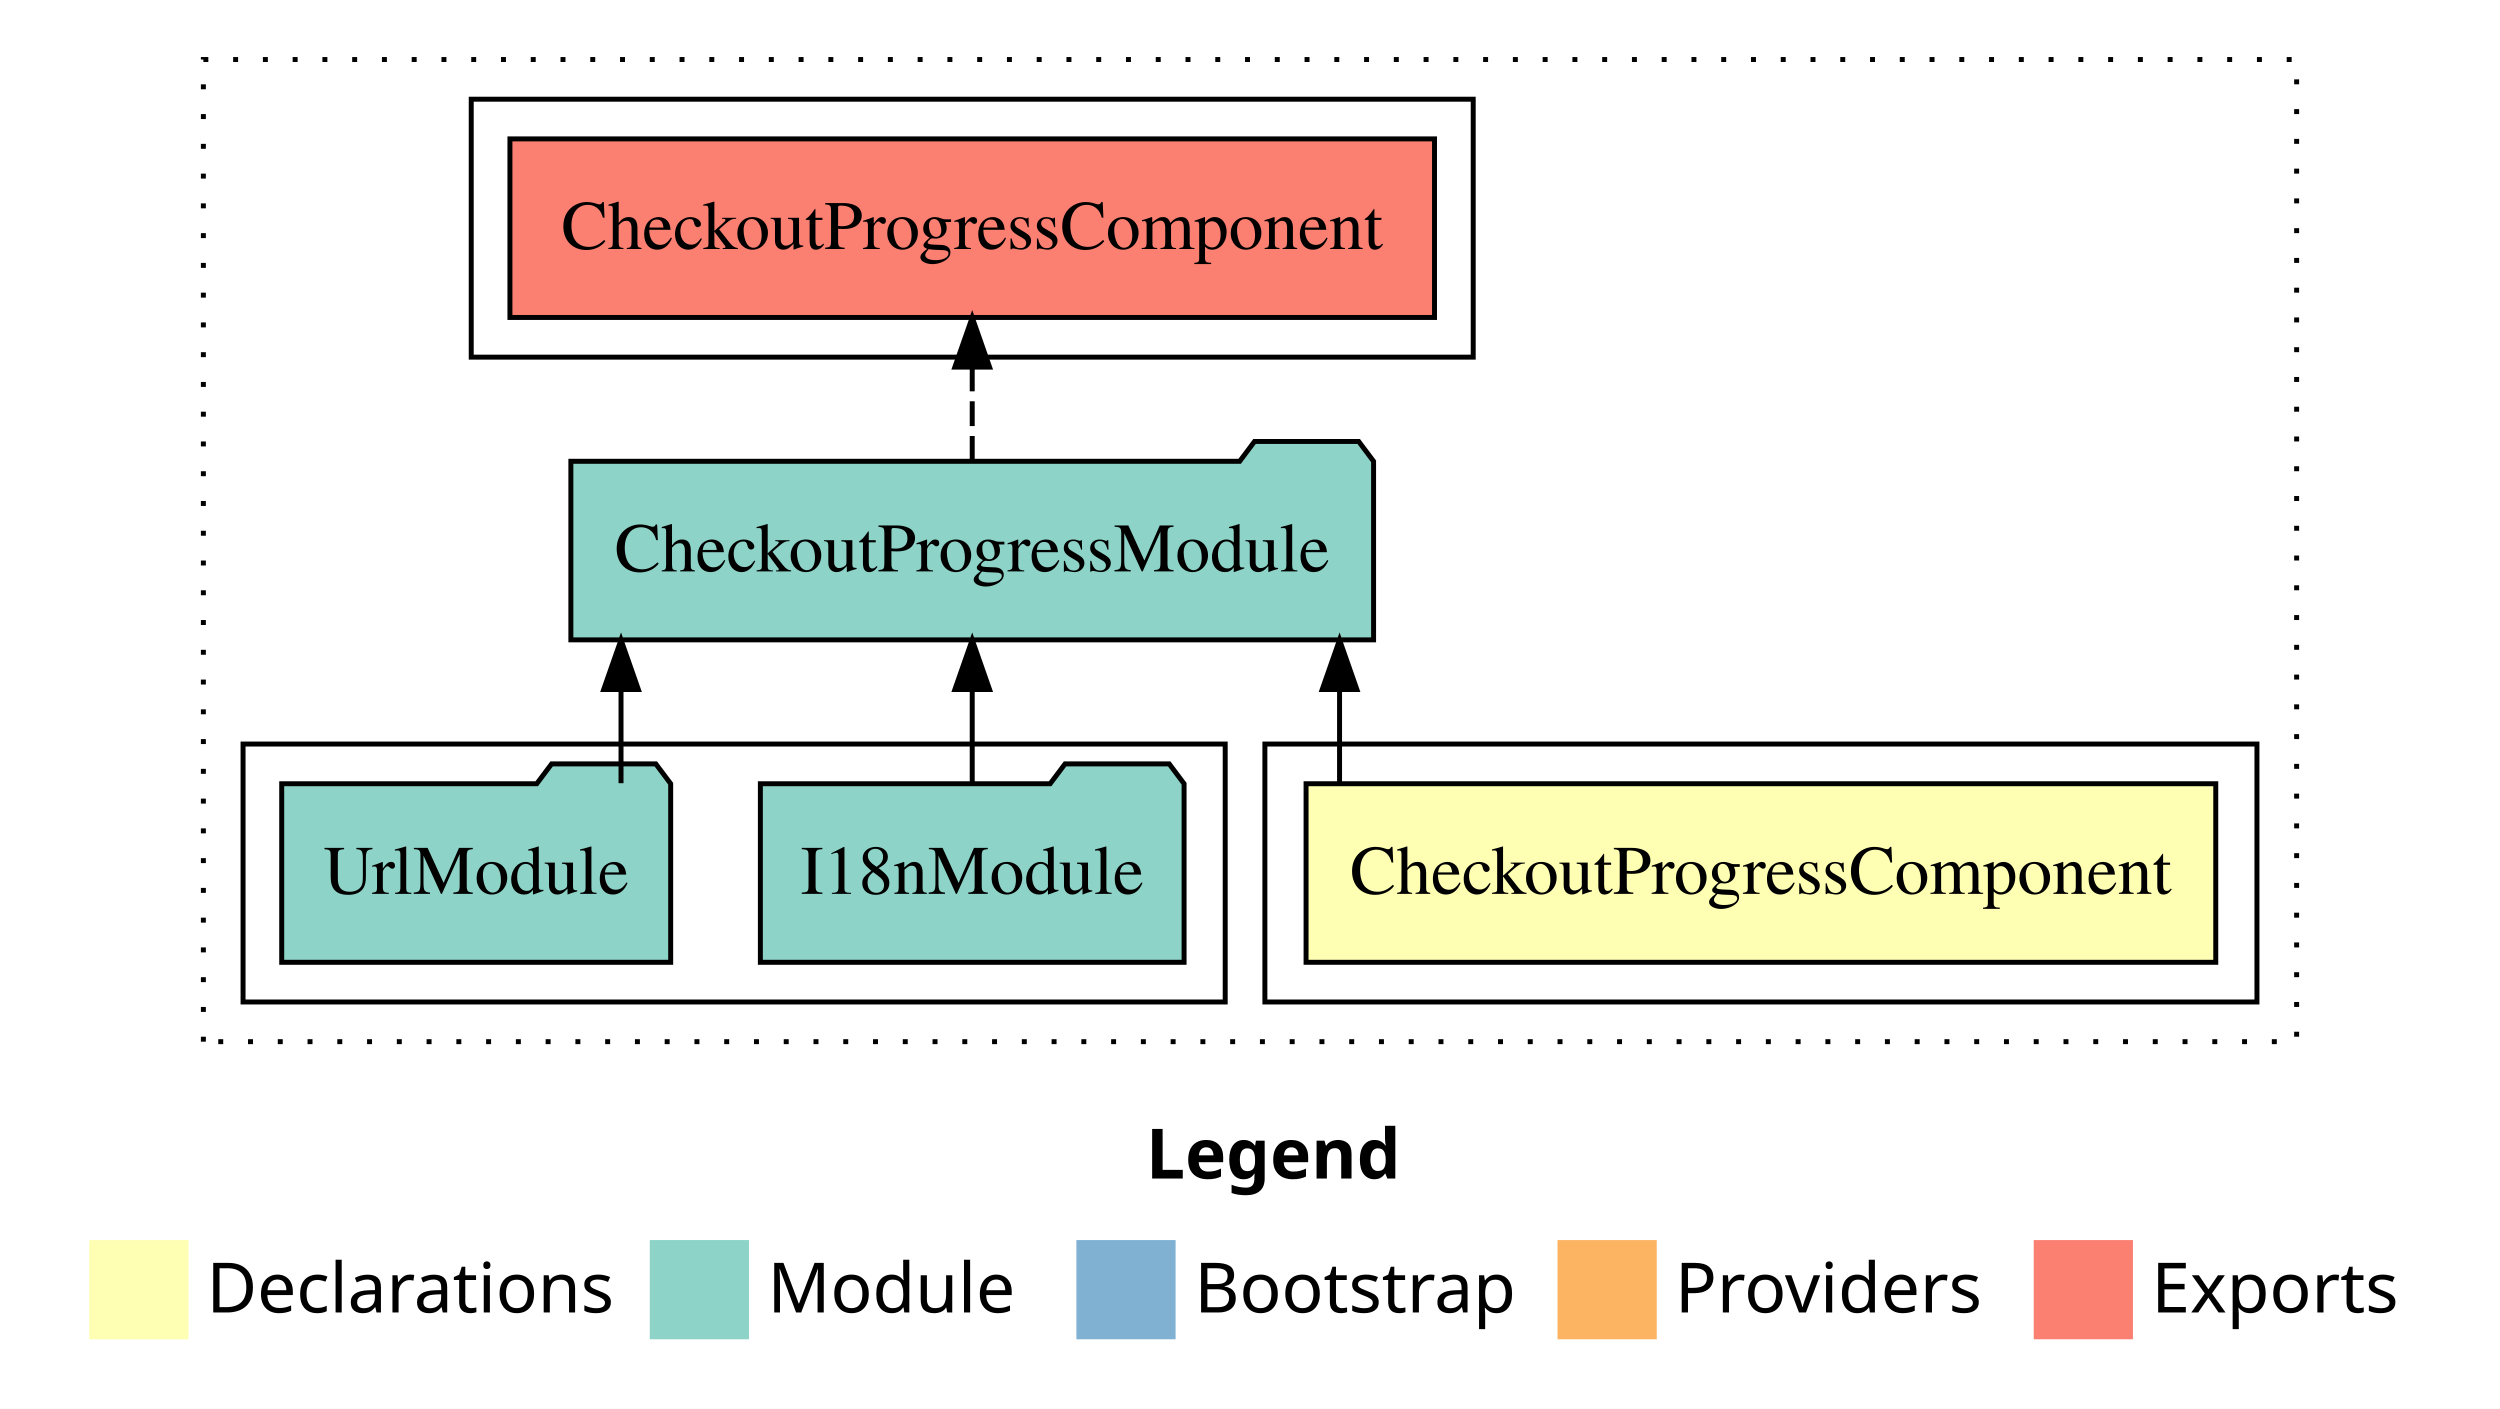
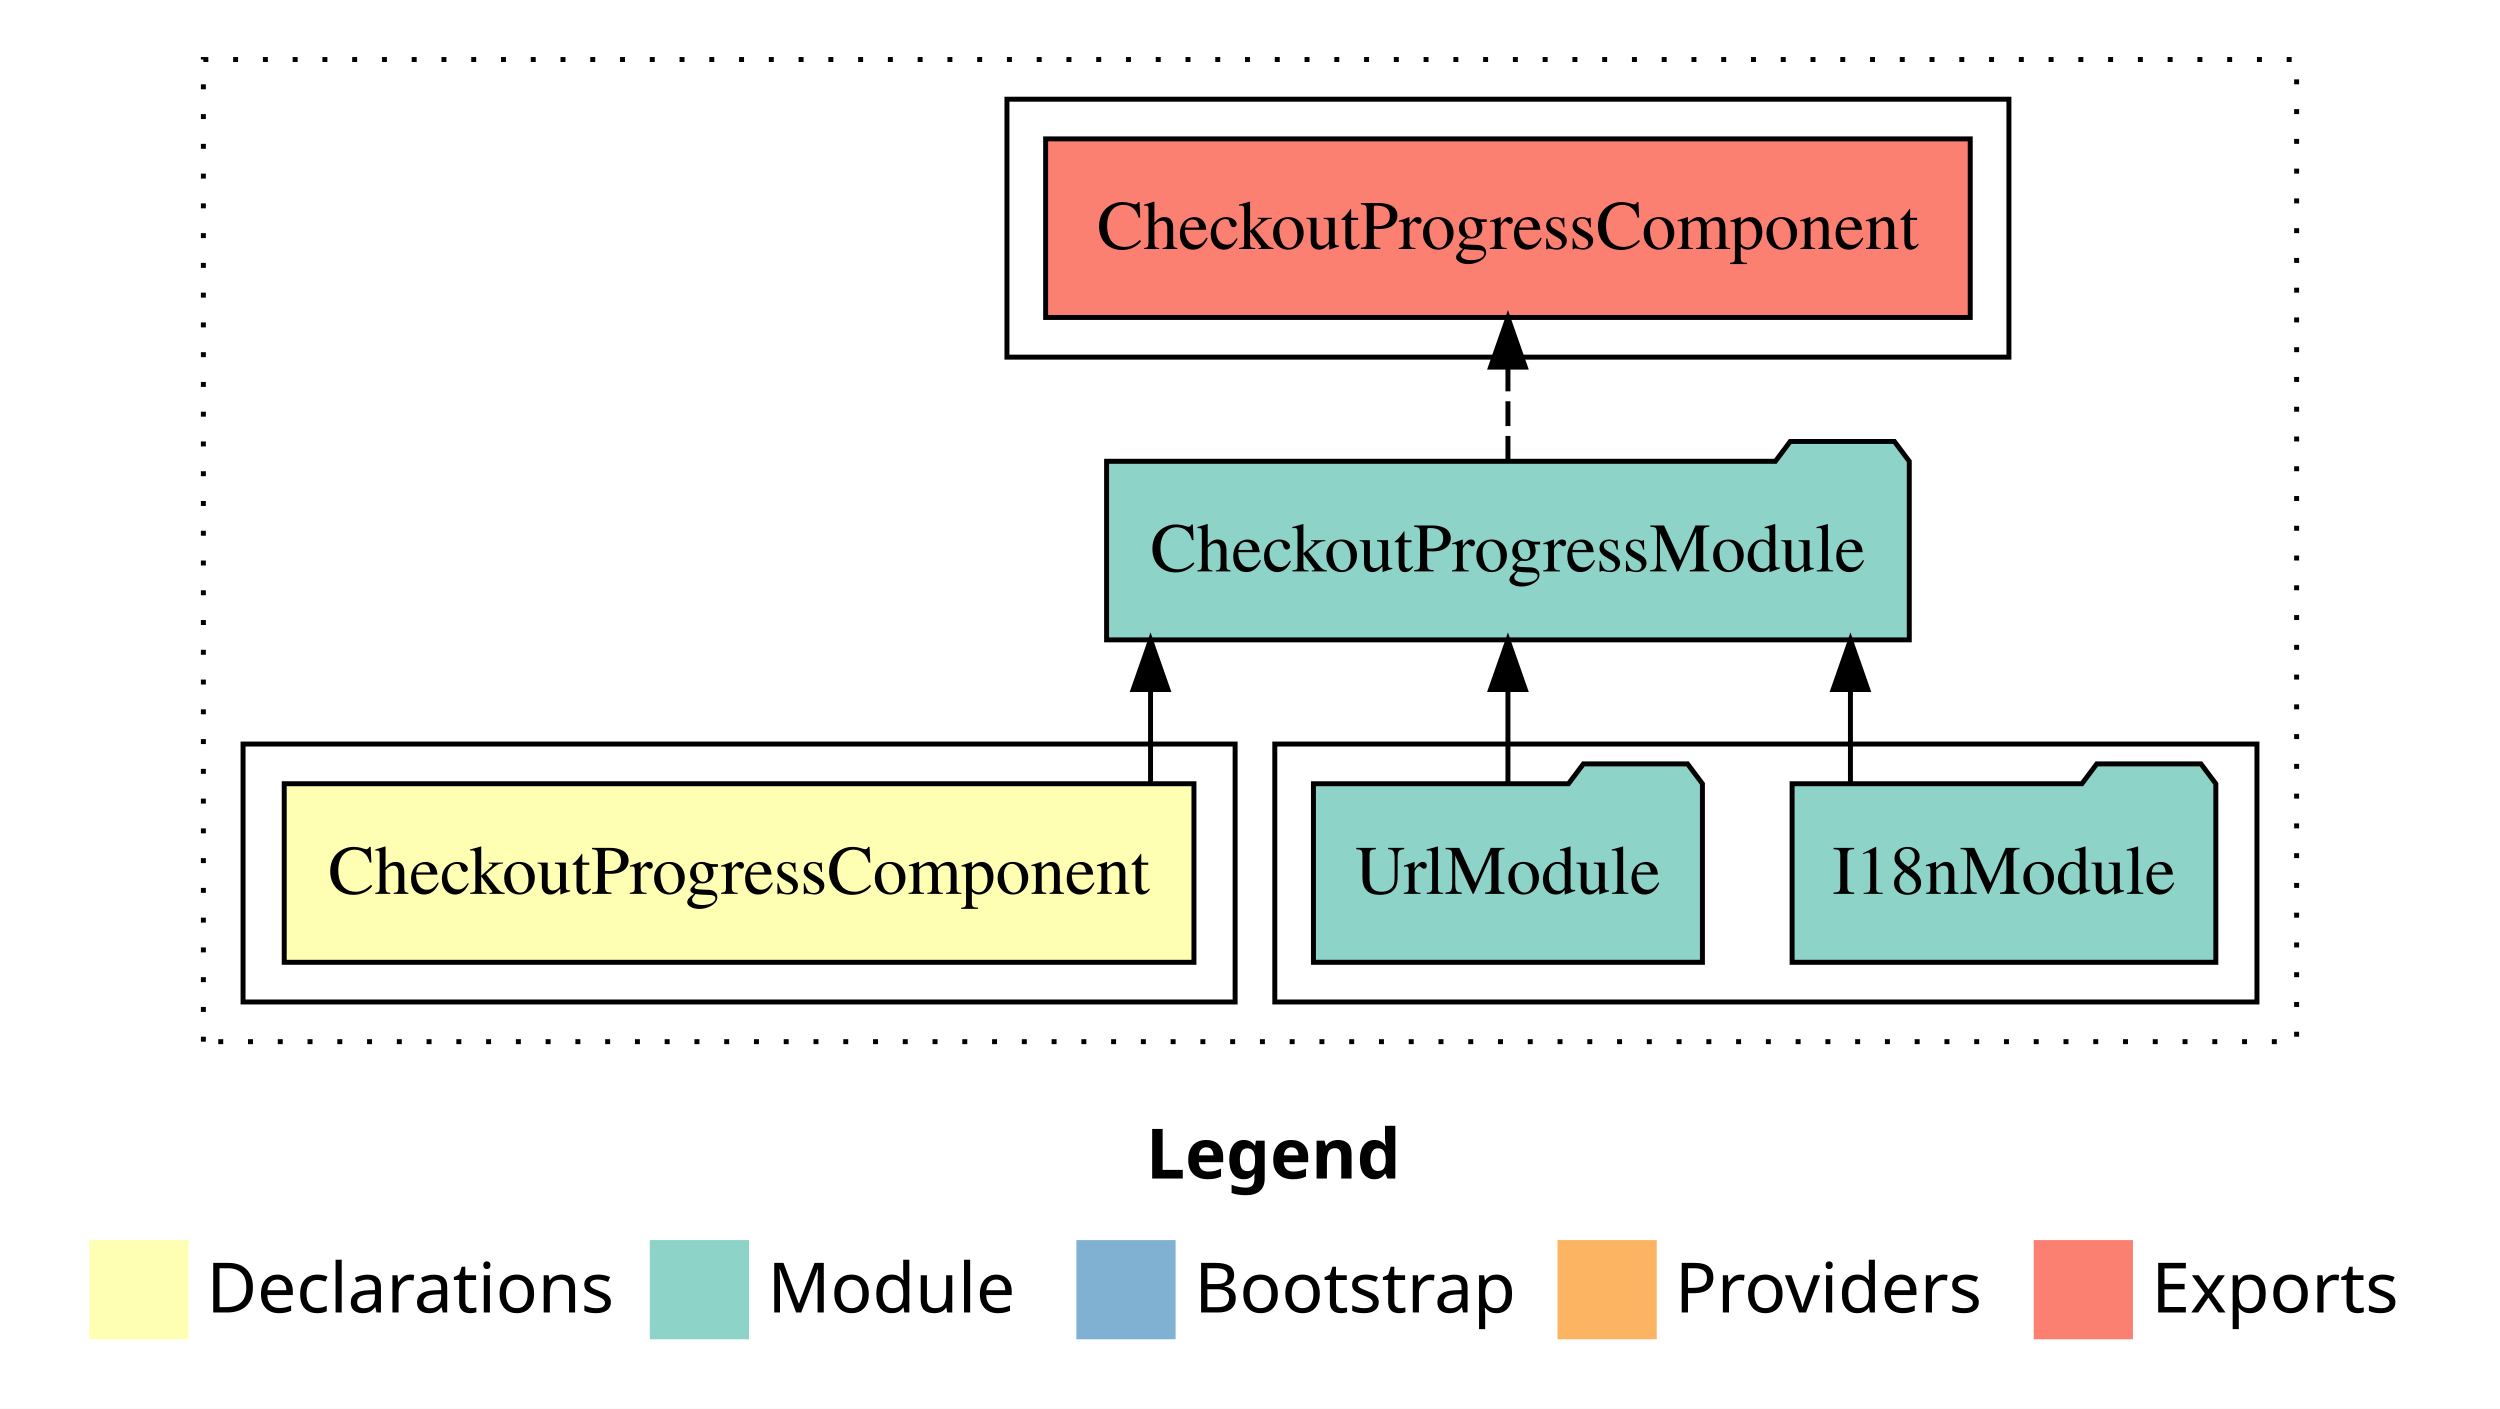
<svg xmlns="http://www.w3.org/2000/svg" width="504pt" height="284pt" viewBox="0.00 0.00 504.00 284.00">
  <g id="graph0" class="graph" transform="scale(1 1) rotate(0) translate(4 280)">
-     <polygon fill="#ffffff" stroke="transparent" points="-4,4 -4,-280 500,-280 500,4 -4,4" />
-     <text text-anchor="start" x="227.009" y="-42.4" font-family="sans-serif" font-weight="bold" font-size="14.00" fill="#000000">Legend</text>
+     <polygon fill="white" stroke="transparent" points="-4,4 -4,-280 500,-280 500,4 -4,4" />
+     <text text-anchor="start" x="227.01" y="-42.4" font-family="sans-serif" font-weight="bold" font-size="14.00">Legend</text>
    <polygon fill="#ffffb3" stroke="transparent" points="14,-10 14,-30 34,-30 34,-10 14,-10" />
-     <text text-anchor="start" x="37.629" y="-15.4" font-family="sans-serif" font-size="14.00" fill="#000000">  Declarations</text>
+     <text text-anchor="start" x="37.63" y="-15.4" font-family="sans-serif" font-size="14.00">  Declarations</text>
    <polygon fill="#8dd3c7" stroke="transparent" points="127,-10 127,-30 147,-30 147,-10 127,-10" />
-     <text text-anchor="start" x="150.725" y="-15.4" font-family="sans-serif" font-size="14.00" fill="#000000">  Module</text>
+     <text text-anchor="start" x="150.73" y="-15.4" font-family="sans-serif" font-size="14.00">  Module</text>
    <polygon fill="#80b1d3" stroke="transparent" points="213,-10 213,-30 233,-30 233,-10 213,-10" />
-     <text text-anchor="start" x="236.781" y="-15.4" font-family="sans-serif" font-size="14.00" fill="#000000">  Bootstrap</text>
+     <text text-anchor="start" x="236.78" y="-15.4" font-family="sans-serif" font-size="14.00">  Bootstrap</text>
    <polygon fill="#fdb462" stroke="transparent" points="310,-10 310,-30 330,-30 330,-10 310,-10" />
-     <text text-anchor="start" x="333.673" y="-15.4" font-family="sans-serif" font-size="14.00" fill="#000000">  Providers</text>
+     <text text-anchor="start" x="333.67" y="-15.4" font-family="sans-serif" font-size="14.00">  Providers</text>
    <polygon fill="#fb8072" stroke="transparent" points="406,-10 406,-30 426,-30 426,-10 406,-10" />
-     <text text-anchor="start" x="429.726" y="-15.4" font-family="sans-serif" font-size="14.00" fill="#000000">  Exports</text>
+     <text text-anchor="start" x="429.73" y="-15.4" font-family="sans-serif" font-size="14.00">  Exports</text>
    <g id="clust1" class="cluster">
-       <polygon fill="none" stroke="#000000" stroke-dasharray="1,5" points="37,-70 37,-268 459,-268 459,-70 37,-70" />
+       <polygon fill="none" stroke="black" stroke-dasharray="1,5" points="37,-70 37,-268 459,-268 459,-70 37,-70" />
+     </g>
+     <g id="clust4" class="cluster">
+       <polygon fill="none" stroke="black" points="253,-78 253,-130 451,-130 451,-78 253,-78" />
    </g>
    <g id="clust2" class="cluster">
-       <polygon fill="none" stroke="#000000" points="251,-78 251,-130 451,-130 451,-78 251,-78" />
-     </g>
-     <g id="clust4" class="cluster">
-       <polygon fill="none" stroke="#000000" points="45,-78 45,-130 243,-130 243,-78 45,-78" />
+       <polygon fill="none" stroke="black" points="45,-78 45,-130 245,-130 245,-78 45,-78" />
    </g>
    <g id="clust5" class="cluster">
-       <polygon fill="none" stroke="#000000" points="91,-208 91,-260 293,-260 293,-208 91,-208" />
+       <polygon fill="none" stroke="black" points="199,-208 199,-260 401,-260 401,-208 199,-208" />
    </g>
    <g id="node1" class="node">
-       <polygon fill="#ffffb3" stroke="#000000" points="442.697,-122 259.303,-122 259.303,-86 442.697,-86 442.697,-122" />
-       <text text-anchor="middle" x="351" y="-99.8" font-family="Times,serif" font-size="14.00" fill="#000000">CheckoutProgressComponent</text>
+       <polygon fill="#ffffb3" stroke="black" points="236.7,-122 53.3,-122 53.3,-86 236.7,-86 236.7,-122" />
+       <text text-anchor="middle" x="145" y="-99.8" font-family="Times,serif" font-size="14.00">CheckoutProgressComponent</text>
    </g>
    <g id="node2" class="node">
-       <polygon fill="#8dd3c7" stroke="#000000" points="272.914,-187 269.914,-191 248.914,-191 245.914,-187 111.086,-187 111.086,-151 272.914,-151 272.914,-187" />
-       <text text-anchor="middle" x="192" y="-164.8" font-family="Times,serif" font-size="14.00" fill="#000000">CheckoutProgressModule</text>
+       <polygon fill="#8dd3c7" stroke="black" points="380.91,-187 377.91,-191 356.91,-191 353.91,-187 219.09,-187 219.09,-151 380.91,-151 380.91,-187" />
+       <text text-anchor="middle" x="300" y="-164.8" font-family="Times,serif" font-size="14.00">CheckoutProgressModule</text>
    </g>
    <g id="edge1" class="edge">
-       <path fill="none" stroke="#000000" d="M266.054,-122.106C266.054,-122.106 266.054,-140.991 266.054,-140.991" />
-       <polygon fill="#000000" stroke="#000000" points="262.554,-140.991 266.054,-150.991 269.554,-140.991 262.554,-140.991" />
+       <path fill="none" stroke="black" d="M227.95,-122.11C227.95,-122.11 227.95,-140.99 227.95,-140.99" />
+       <polygon fill="black" stroke="black" points="224.45,-140.99 227.95,-150.99 231.45,-140.99 224.45,-140.99" />
    </g>
    <g id="node5" class="node">
-       <polygon fill="#fb8072" stroke="#000000" points="285.197,-252 98.803,-252 98.803,-216 285.197,-216 285.197,-252" />
-       <text text-anchor="middle" x="192" y="-229.8" font-family="Times,serif" font-size="14.00" fill="#000000">CheckoutProgressComponent </text>
+       <polygon fill="#fb8072" stroke="black" points="393.2,-252 206.8,-252 206.8,-216 393.2,-216 393.2,-252" />
+       <text text-anchor="middle" x="300" y="-229.8" font-family="Times,serif" font-size="14.00">CheckoutProgressComponent </text>
    </g>
    <g id="edge4" class="edge">
-       <path fill="none" stroke="#000000" stroke-dasharray="5,2" d="M192,-187.106C192,-187.106 192,-205.991 192,-205.991" />
-       <polygon fill="#000000" stroke="#000000" points="188.5,-205.991 192,-215.991 195.5,-205.991 188.5,-205.991" />
+       <path fill="none" stroke="black" stroke-dasharray="5,2" d="M300,-187.11C300,-187.11 300,-205.99 300,-205.99" />
+       <polygon fill="black" stroke="black" points="296.5,-205.99 300,-215.99 303.5,-205.99 296.5,-205.99" />
    </g>
    <g id="node3" class="node">
-       <polygon fill="#8dd3c7" stroke="#000000" points="234.711,-122 231.711,-126 210.711,-126 207.711,-122 149.289,-122 149.289,-86 234.711,-86 234.711,-122" />
-       <text text-anchor="middle" x="192" y="-99.8" font-family="Times,serif" font-size="14.00" fill="#000000">I18nModule</text>
+       <polygon fill="#8dd3c7" stroke="black" points="442.71,-122 439.71,-126 418.71,-126 415.71,-122 357.29,-122 357.29,-86 442.71,-86 442.71,-122" />
+       <text text-anchor="middle" x="400" y="-99.8" font-family="Times,serif" font-size="14.00">I18nModule</text>
    </g>
    <g id="edge2" class="edge">
-       <path fill="none" stroke="#000000" d="M192,-122.106C192,-122.106 192,-140.991 192,-140.991" />
-       <polygon fill="#000000" stroke="#000000" points="188.5,-140.991 192,-150.991 195.5,-140.991 188.5,-140.991" />
+       <path fill="none" stroke="black" d="M369.05,-122.11C369.05,-122.11 369.05,-140.99 369.05,-140.99" />
+       <polygon fill="black" stroke="black" points="365.55,-140.99 369.05,-150.99 372.55,-140.99 365.55,-140.99" />
    </g>
    <g id="node4" class="node">
-       <polygon fill="#8dd3c7" stroke="#000000" points="131.208,-122 128.208,-126 107.208,-126 104.208,-122 52.792,-122 52.792,-86 131.208,-86 131.208,-122" />
-       <text text-anchor="middle" x="92" y="-99.8" font-family="Times,serif" font-size="14.00" fill="#000000">UrlModule</text>
+       <polygon fill="#8dd3c7" stroke="black" points="339.21,-122 336.21,-126 315.21,-126 312.21,-122 260.79,-122 260.79,-86 339.21,-86 339.21,-122" />
+       <text text-anchor="middle" x="300" y="-99.8" font-family="Times,serif" font-size="14.00">UrlModule</text>
    </g>
    <g id="edge3" class="edge">
-       <path fill="none" stroke="#000000" d="M121.198,-122.106C121.198,-122.106 121.198,-140.991 121.198,-140.991" />
-       <polygon fill="#000000" stroke="#000000" points="117.698,-140.991 121.198,-150.991 124.698,-140.991 117.698,-140.991" />
+       <path fill="none" stroke="black" d="M300,-122.11C300,-122.11 300,-140.99 300,-140.99" />
+       <polygon fill="black" stroke="black" points="296.5,-140.99 300,-150.99 303.5,-140.99 296.5,-140.99" />
    </g>
  </g>
</svg>
